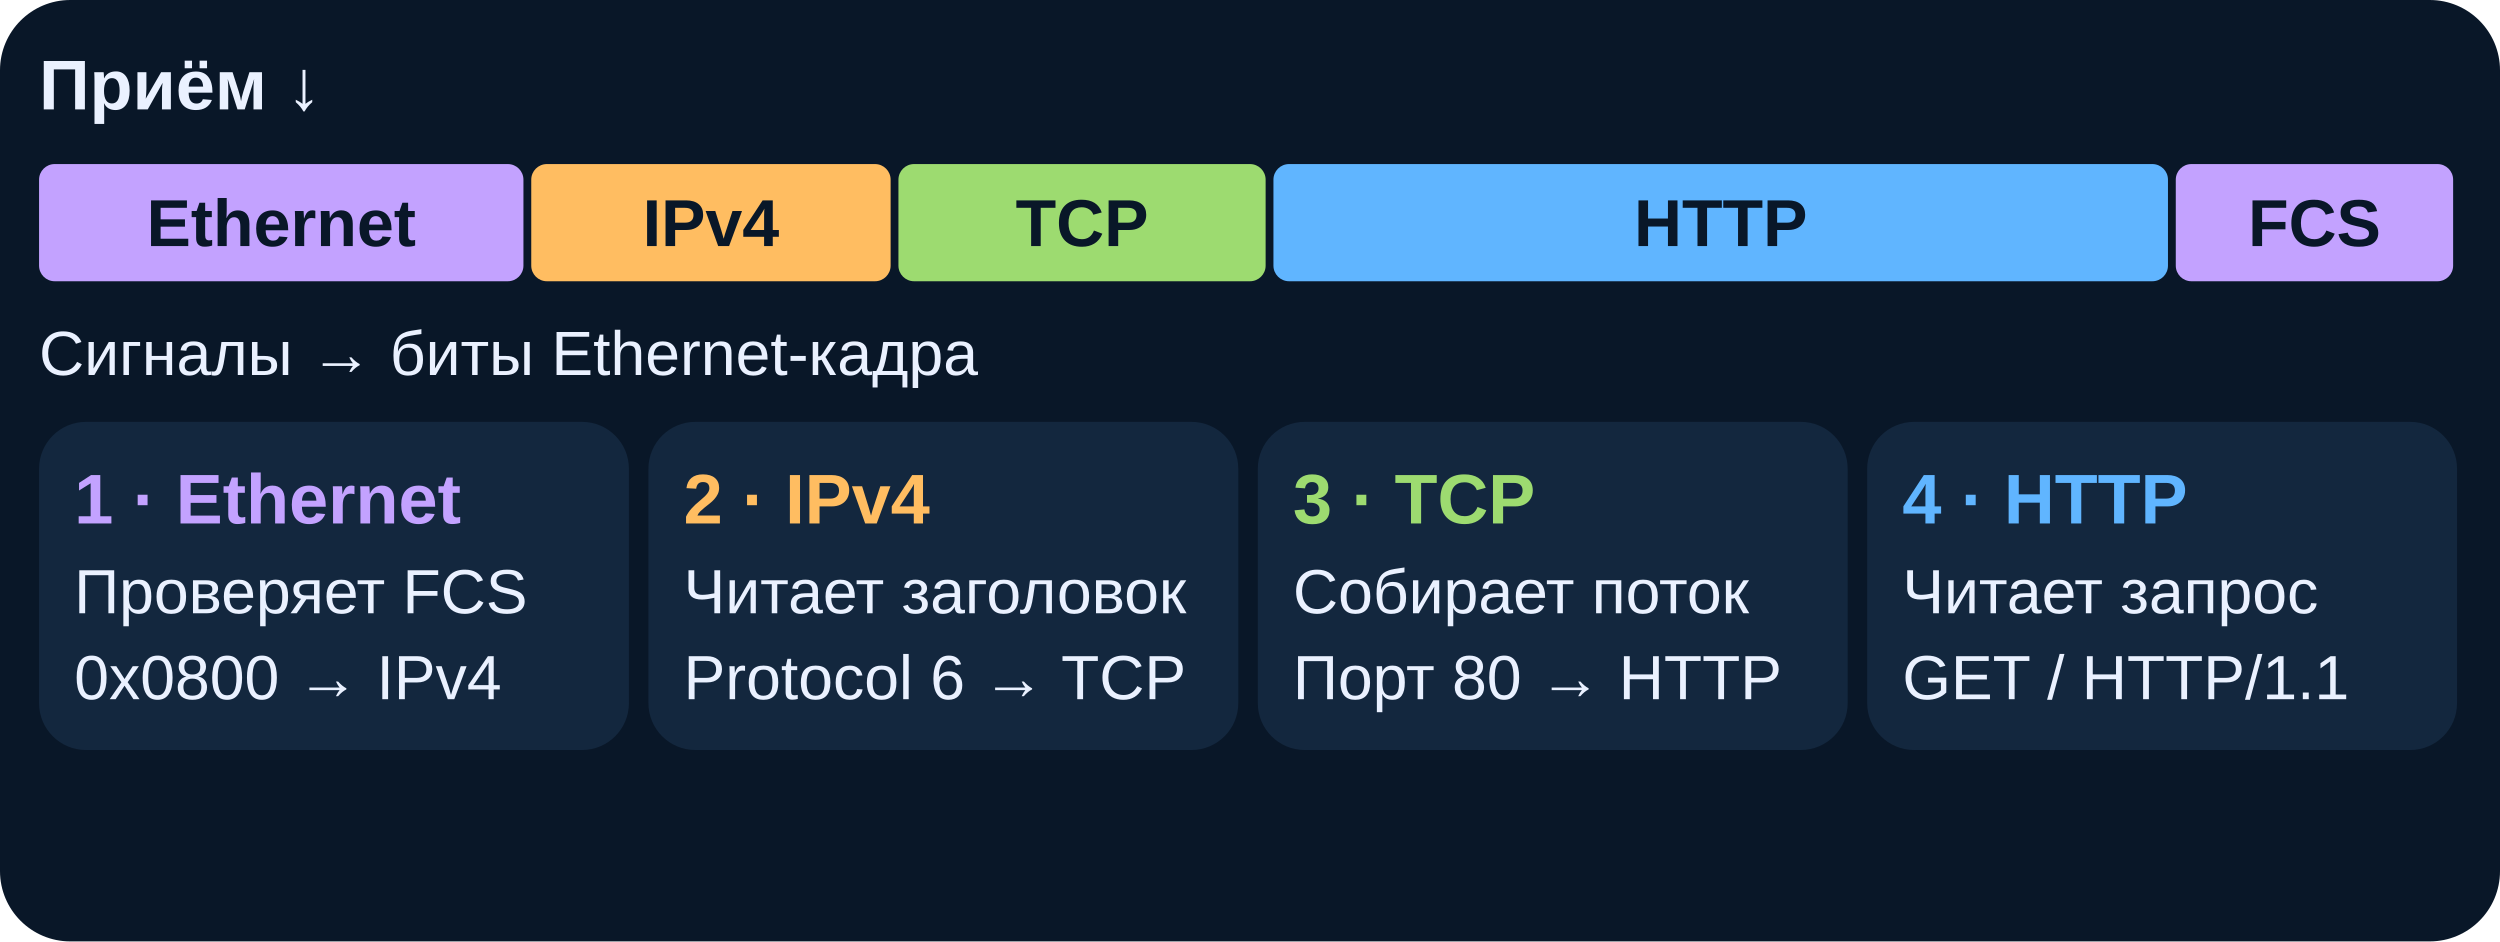
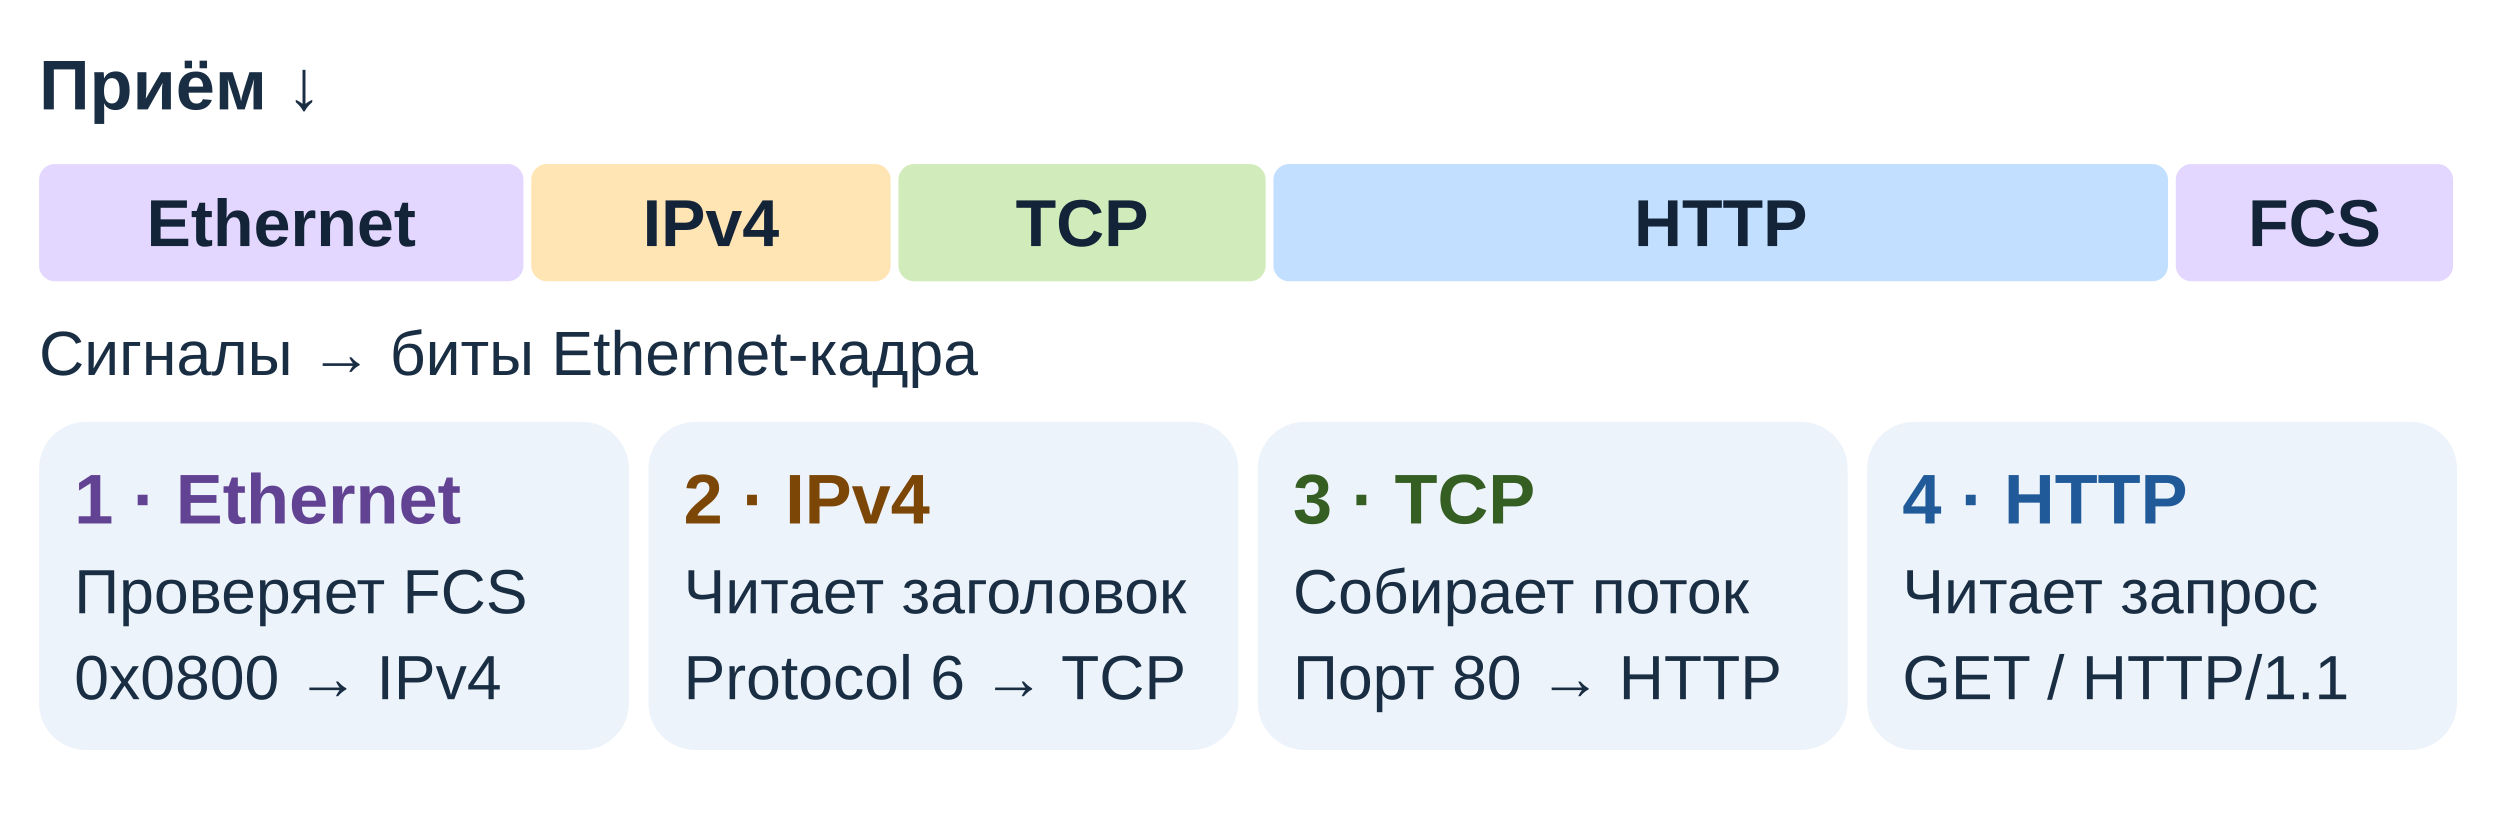
- <svg xmlns="http://www.w3.org/2000/svg" viewBox="0 0 640 241" role="img" aria-labelledby="t">
-   <rect width="640" height="241" rx="18" fill="#091728" />
+ <svg xmlns="http://www.w3.org/2000/svg" viewBox="0 0 640 209" role="img" aria-labelledby="t">
+   <style>:root{--tcpip-ink:#192d43;--tcpip-panel:#edf3fa;--tcpip-route-panel:#fff3dc;--tcpip-line:#506781;--tcpip-rule:#657c95;--tcpip-chip-ink:#142438;--tcpip-application:#205a98;--tcpip-transport:#355e23;--tcpip-internet:#7c4607;--tcpip-link:#624292;--tcpip-application-chip:#c2dfff;--tcpip-transport-chip:#d1ebba;--tcpip-internet-chip:#ffe4b4;--tcpip-link-chip:#e4d7ff;}@media (prefers-color-scheme: dark){:root{--tcpip-ink:#eaf1ff;--tcpip-panel:#13273e;--tcpip-route-panel:#272d3b;--tcpip-line:#a5bbd3;--tcpip-rule:#597491;--tcpip-chip-ink:#142438;--tcpip-application:#80c2ff;--tcpip-transport:#a7df82;--tcpip-internet:#ffc776;--tcpip-link:#cfb4ff;--tcpip-application-chip:#60b5ff;--tcpip-transport-chip:#9ddb70;--tcpip-internet-chip:#ffbd61;--tcpip-link-chip:#c3a2ff;}}</style>
  <g font-family="Arial, sans-serif">
-     <text x="10" y="28" font-size="18" fill="#eaf1ff" font-weight="700">Приём ↓</text>
-     <rect x="10" y="42" width="124" height="30" rx="4" fill="#c3a2ff" />
-     <text text-anchor="middle" x="72.0" y="63" font-size="17" fill="#091728" font-weight="700">Ethernet</text>
-     <rect x="136" y="42" width="92" height="30" rx="4" fill="#ffbd61" />
-     <text text-anchor="middle" x="182.0" y="63" font-size="17" fill="#091728" font-weight="700">IPv4</text>
-     <rect x="230" y="42" width="94" height="30" rx="4" fill="#9ddb70" />
-     <text text-anchor="middle" x="277.0" y="63" font-size="17" fill="#091728" font-weight="700">TCP</text>
-     <rect x="326" y="42" width="229" height="30" rx="4" fill="#60b5ff" />
-     <text text-anchor="middle" x="440.5" y="63" font-size="17" fill="#091728" font-weight="700">HTTP</text>
-     <rect x="557" y="42" width="71" height="30" rx="4" fill="#c3a2ff" />
-     <text text-anchor="middle" x="592.5" y="63" font-size="17" fill="#091728" font-weight="700">FCS</text>
-     <text x="10" y="96" font-size="16" fill="#eaf1ff" font-weight="400">Сигналы → биты Ethernet-кадра</text>
-     <rect x="10" y="108" width="151" height="84" rx="12" fill="#13273e" />
-     <text x="19" y="134" font-size="18" fill="#c3a2ff" font-weight="700">1 · Ethernet</text>
-     <text x="19" y="157" font-size="16" fill="#eaf1ff" font-weight="400">Проверяет FCS</text>
-     <text x="19" y="179" font-size="16" fill="#eaf1ff" font-weight="400">0x0800 → IPv4</text>
-     <rect x="166" y="108" width="151" height="84" rx="12" fill="#13273e" />
-     <text x="175" y="134" font-size="18" fill="#ffbd61" font-weight="700">2 · IPv4</text>
-     <text x="175" y="157" font-size="16" fill="#eaf1ff" font-weight="400">Читает заголовок</text>
-     <text x="175" y="179" font-size="16" fill="#eaf1ff" font-weight="400">Protocol 6 → TCP</text>
-     <rect x="322" y="108" width="151" height="84" rx="12" fill="#13273e" />
-     <text x="331" y="134" font-size="18" fill="#9ddb70" font-weight="700">3 · TCP</text>
-     <text x="331" y="157" font-size="16" fill="#eaf1ff" font-weight="400">Собирает поток</text>
-     <text x="331" y="179" font-size="16" fill="#eaf1ff" font-weight="400">Порт 80 → HTTP</text>
-     <rect x="478" y="108" width="151" height="84" rx="12" fill="#13273e" />
-     <text x="487" y="134" font-size="18" fill="#60b5ff" font-weight="700">4 · HTTP</text>
-     <text x="487" y="157" font-size="16" fill="#eaf1ff" font-weight="400">Читает запрос</text>
-     <text x="487" y="179" font-size="16" fill="#eaf1ff" font-weight="400">GET / HTTP/1.1</text>
+     <text x="10" y="28" font-size="18" fill="var(--tcpip-ink,#192d43)" font-weight="700">Приём ↓</text>
+     <rect x="10" y="42" width="124" height="30" rx="4" fill="var(--tcpip-link-chip,#e4d7ff)" />
+     <text text-anchor="middle" x="72.0" y="63" font-size="17" fill="var(--tcpip-chip-ink,#142438)" font-weight="700">Ethernet</text>
+     <rect x="136" y="42" width="92" height="30" rx="4" fill="var(--tcpip-internet-chip,#ffe4b4)" />
+     <text text-anchor="middle" x="182.0" y="63" font-size="17" fill="var(--tcpip-chip-ink,#142438)" font-weight="700">IPv4</text>
+     <rect x="230" y="42" width="94" height="30" rx="4" fill="var(--tcpip-transport-chip,#d1ebba)" />
+     <text text-anchor="middle" x="277.0" y="63" font-size="17" fill="var(--tcpip-chip-ink,#142438)" font-weight="700">TCP</text>
+     <rect x="326" y="42" width="229" height="30" rx="4" fill="var(--tcpip-application-chip,#c2dfff)" />
+     <text text-anchor="middle" x="440.5" y="63" font-size="17" fill="var(--tcpip-chip-ink,#142438)" font-weight="700">HTTP</text>
+     <rect x="557" y="42" width="71" height="30" rx="4" fill="var(--tcpip-link-chip,#e4d7ff)" />
+     <text text-anchor="middle" x="592.5" y="63" font-size="17" fill="var(--tcpip-chip-ink,#142438)" font-weight="700">FCS</text>
+     <text x="10" y="96" font-size="16" fill="var(--tcpip-ink,#192d43)" font-weight="400">Сигналы → биты Ethernet-кадра</text>
+     <rect x="10" y="108" width="151" height="84" rx="12" fill="var(--tcpip-panel,#edf3fa)" />
+     <text x="19" y="134" font-size="18" fill="var(--tcpip-link,#624292)" font-weight="700">1 · Ethernet</text>
+     <text x="19" y="157" font-size="16" fill="var(--tcpip-ink,#192d43)" font-weight="400">Проверяет FCS</text>
+     <text x="19" y="179" font-size="16" fill="var(--tcpip-ink,#192d43)" font-weight="400">0x0800 → IPv4</text>
+     <rect x="166" y="108" width="151" height="84" rx="12" fill="var(--tcpip-panel,#edf3fa)" />
+     <text x="175" y="134" font-size="18" fill="var(--tcpip-internet,#7c4607)" font-weight="700">2 · IPv4</text>
+     <text x="175" y="157" font-size="16" fill="var(--tcpip-ink,#192d43)" font-weight="400">Читает заголовок</text>
+     <text x="175" y="179" font-size="16" fill="var(--tcpip-ink,#192d43)" font-weight="400">Protocol 6 → TCP</text>
+     <rect x="322" y="108" width="151" height="84" rx="12" fill="var(--tcpip-panel,#edf3fa)" />
+     <text x="331" y="134" font-size="18" fill="var(--tcpip-transport,#355e23)" font-weight="700">3 · TCP</text>
+     <text x="331" y="157" font-size="16" fill="var(--tcpip-ink,#192d43)" font-weight="400">Собирает поток</text>
+     <text x="331" y="179" font-size="16" fill="var(--tcpip-ink,#192d43)" font-weight="400">Порт 80 → HTTP</text>
+     <rect x="478" y="108" width="151" height="84" rx="12" fill="var(--tcpip-panel,#edf3fa)" />
+     <text x="487" y="134" font-size="18" fill="var(--tcpip-application,#205a98)" font-weight="700">4 · HTTP</text>
+     <text x="487" y="157" font-size="16" fill="var(--tcpip-ink,#192d43)" font-weight="400">Читает запрос</text>
+     <text x="487" y="179" font-size="16" fill="var(--tcpip-ink,#192d43)" font-weight="400">GET / HTTP/1.1</text>
  </g>
</svg>
